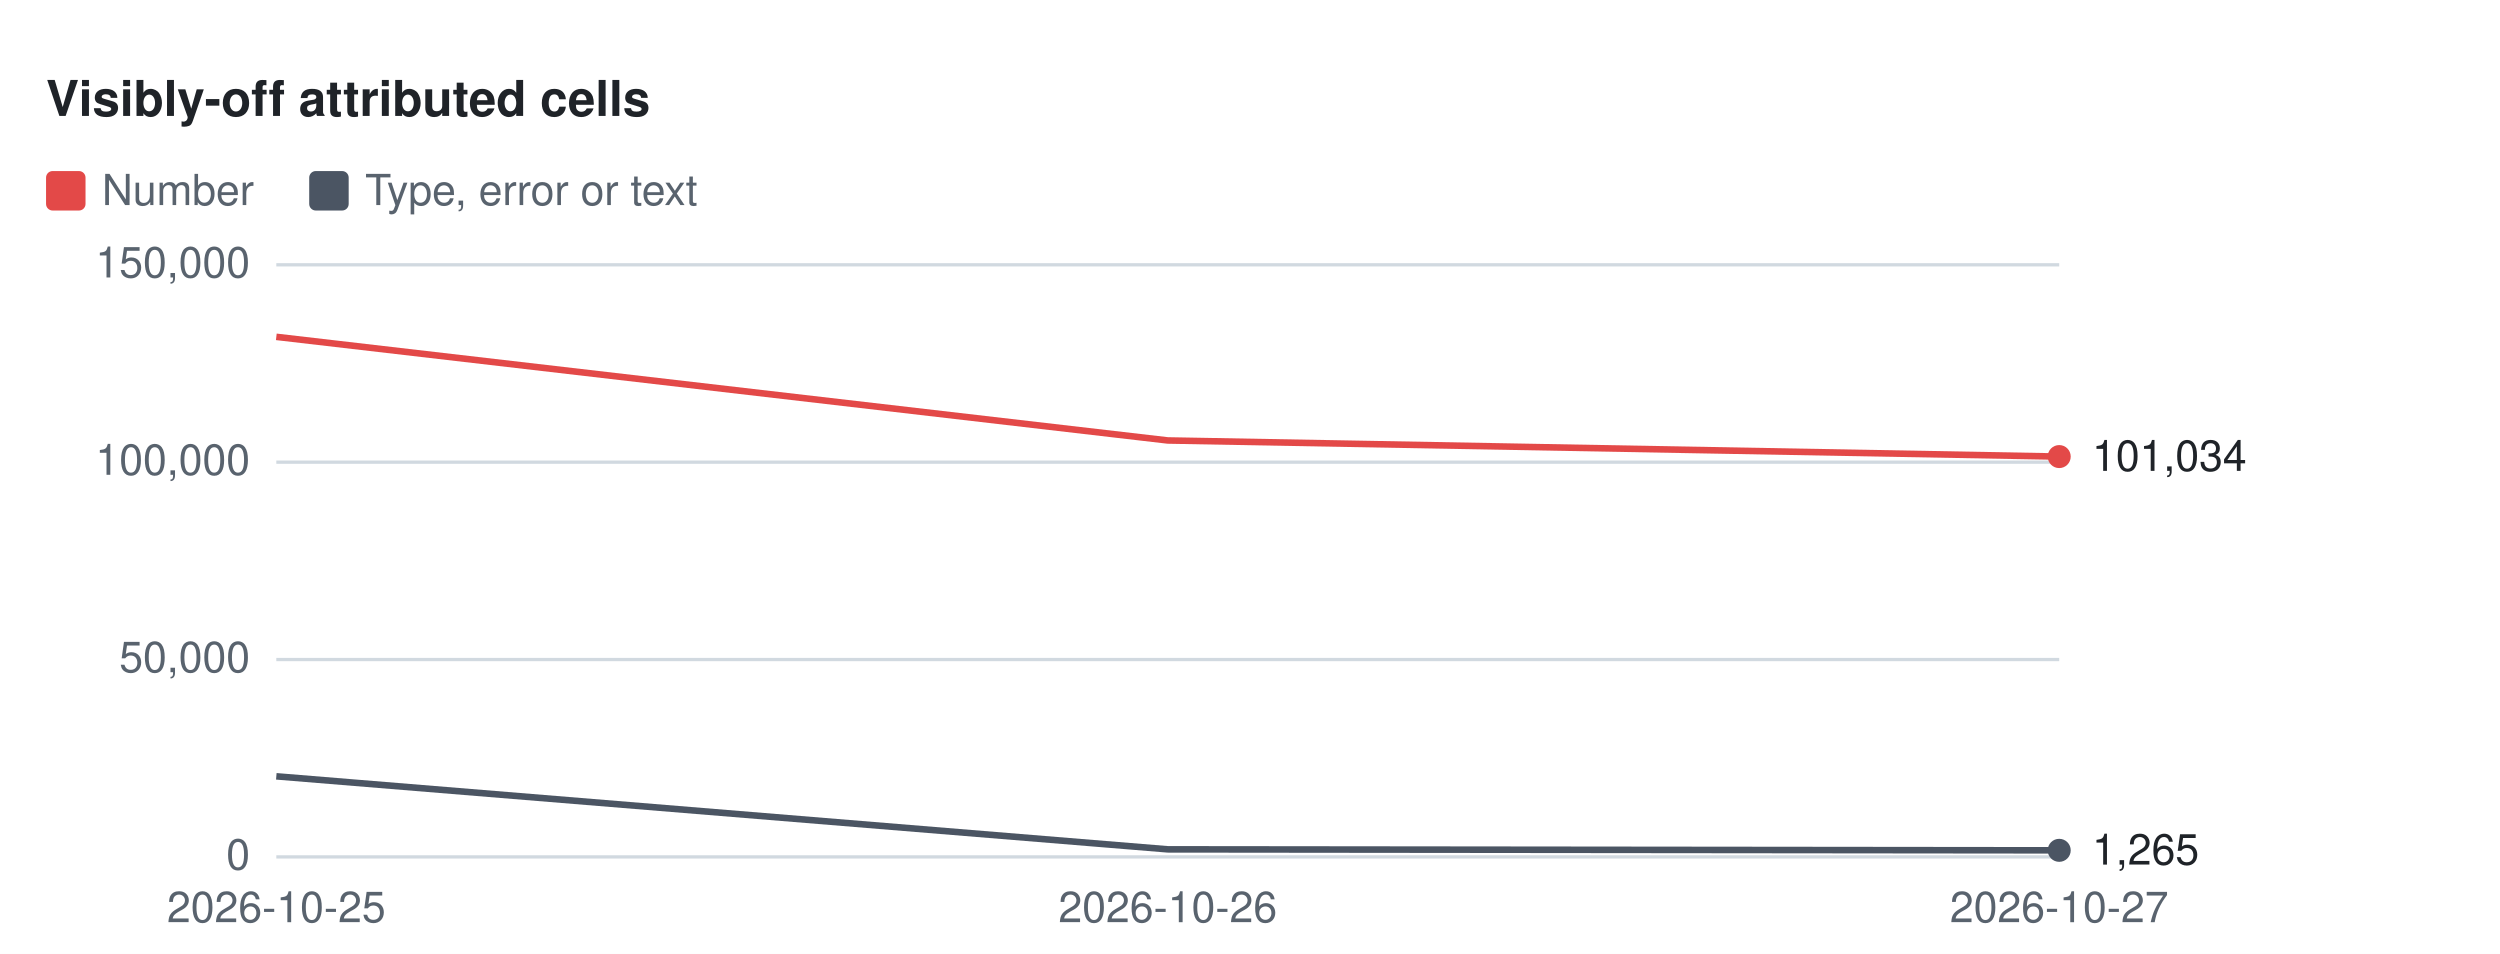
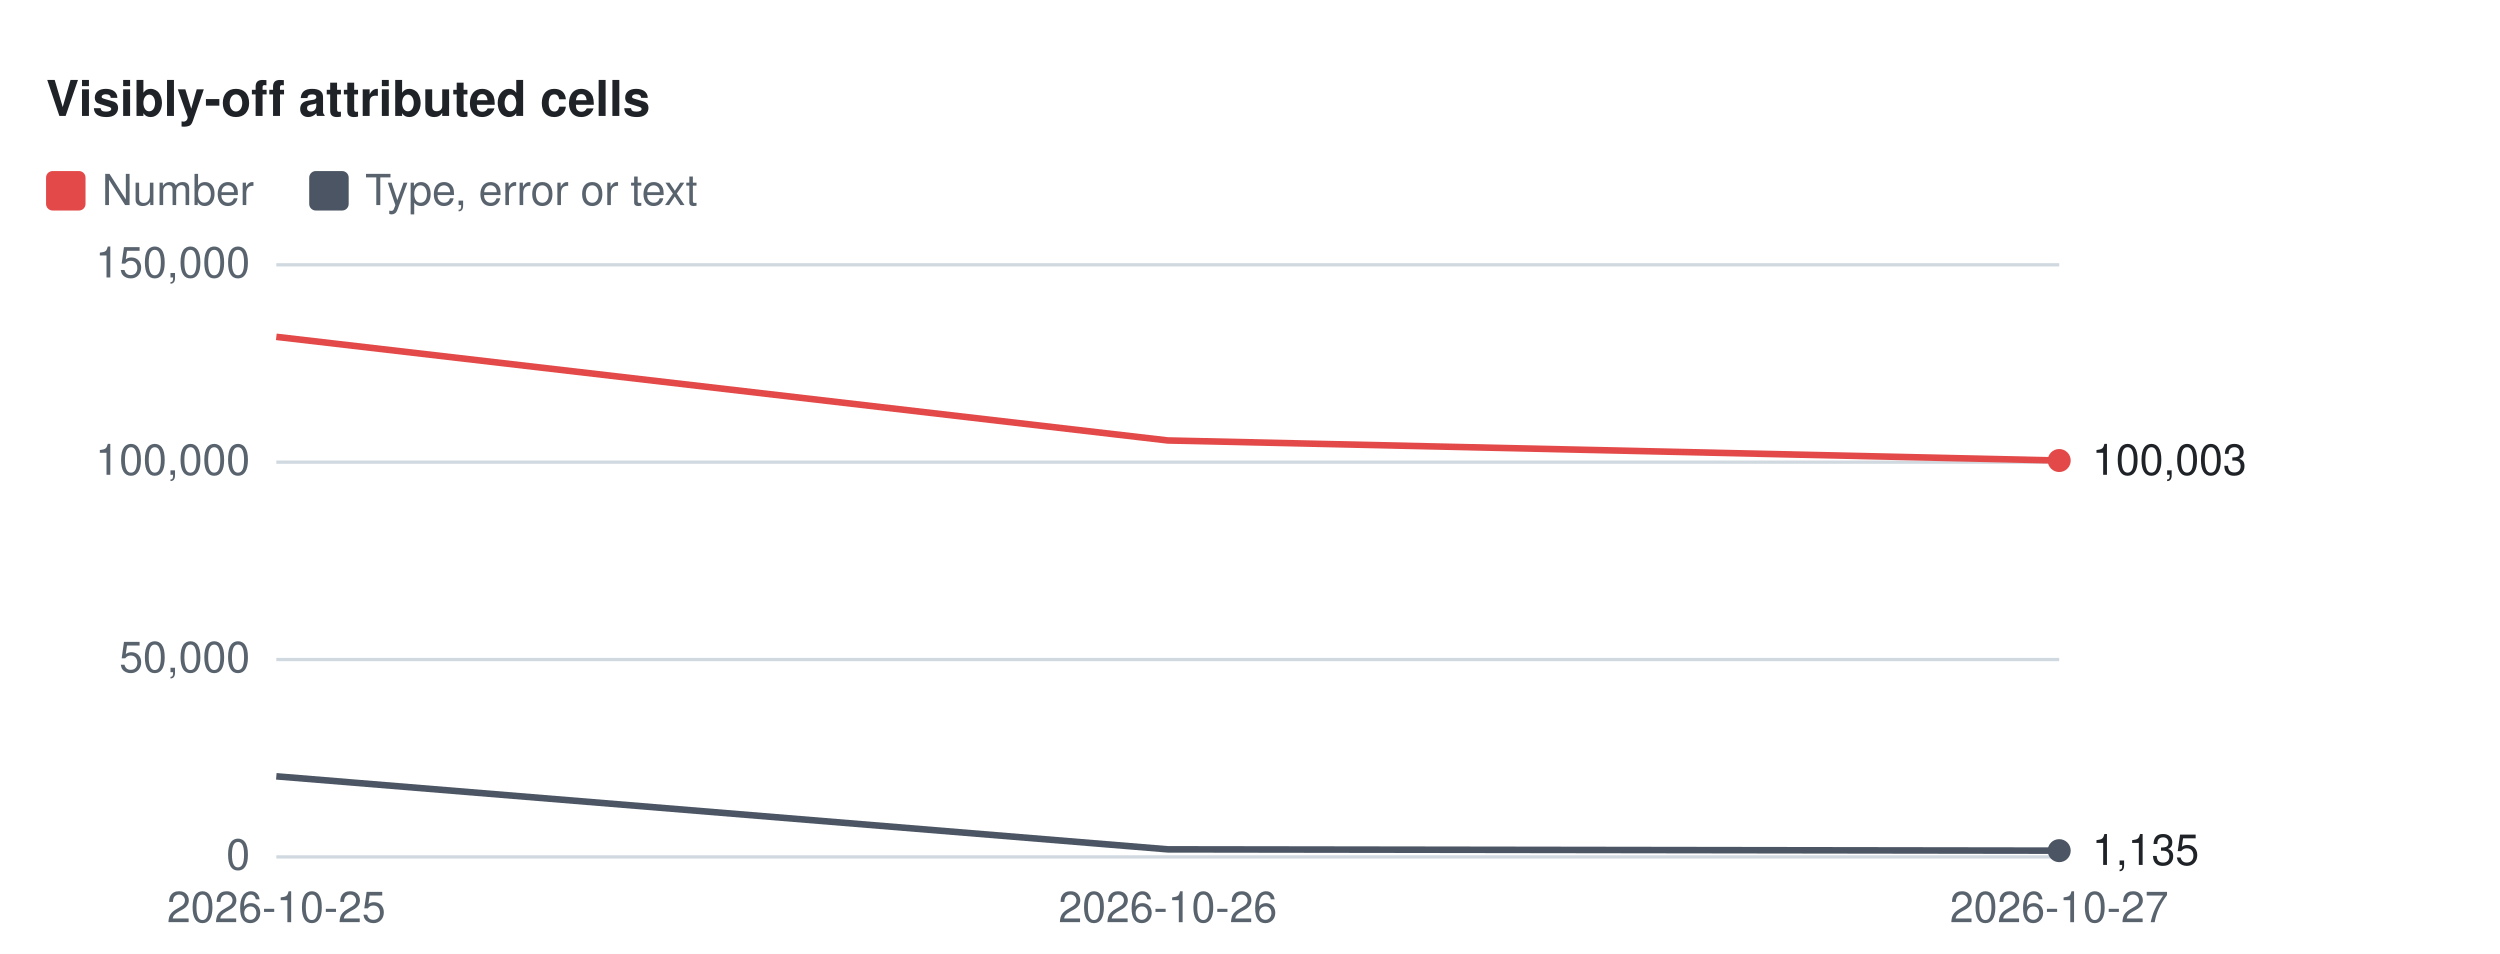
<svg xmlns="http://www.w3.org/2000/svg" width="760" height="290" viewBox="0 0 760 290" role="img" aria-labelledby="t d">
  <style>text{font-family:system-ui,-apple-system,'Segoe UI',Helvetica,Arial,sans-serif;font-size:13px}.title{font-size:15px;font-weight:600}.num{font-variant-numeric:tabular-nums}.bg{fill:#ffffff}.ink{fill:#1f2328}.muted{fill:#59636e}.grid{fill:#d1d9e0}.b-numeric{fill:#e34948}.b-other{fill:#4b5563}.s-numeric{stroke:#e34948}.s-other{stroke:#4b5563}@media (prefers-color-scheme: dark){.bg{fill:#0d1117}.ink{fill:#f0f6fc}.muted{fill:#9198a1}.grid{fill:#3d444d}.b-numeric{fill:#e66767}.b-other{fill:#9ca3af}.s-numeric{stroke:#e66767}.s-other{stroke:#9ca3af}}</style>
  <rect class="bg" fill="#ffffff" x="0" y="0" width="760" height="290" />
  <g transform="translate(14,14)">
    <text x="0.0" y="16.0" class="ink title" fill="#1f2328" text-anchor="start" dominant-baseline="middle">Visibly-off attributed cells</text>
    <rect class="b-numeric" fill="#e34948" x="0.0" y="38" width="12" height="12" rx="2" />
    <text x="17.0" y="44.0" class="muted" fill="#59636e" text-anchor="start" dominant-baseline="middle">Number</text>
    <rect class="b-other" fill="#4b5563" x="80.0" y="38" width="12" height="12" rx="2" />
    <text x="97.0" y="44.0" class="muted" fill="#59636e" text-anchor="start" dominant-baseline="middle">Type, error or text</text>
    <rect class="grid" fill="#d1d9e0" x="70" y="246.0" width="542" height="1" />
    <text x="62.0" y="246.0" class="muted num" fill="#59636e" text-anchor="end" dominant-baseline="middle">0</text>
    <rect class="grid" fill="#d1d9e0" x="70" y="186.0" width="542" height="1" />
    <text x="62.0" y="186.0" class="muted num" fill="#59636e" text-anchor="end" dominant-baseline="middle">50,000</text>
    <rect class="grid" fill="#d1d9e0" x="70" y="126.0" width="542" height="1" />
    <text x="62.0" y="126.0" class="muted num" fill="#59636e" text-anchor="end" dominant-baseline="middle">100,000</text>
    <rect class="grid" fill="#d1d9e0" x="70" y="66.0" width="542" height="1" />
    <text x="62.0" y="66.0" class="muted num" fill="#59636e" text-anchor="end" dominant-baseline="middle">150,000</text>
    <text x="70.0" y="262.0" class="muted num" fill="#59636e" text-anchor="middle" dominant-baseline="middle">2026-10-25</text>
    <text x="341.0" y="262.0" class="muted num" fill="#59636e" text-anchor="middle" dominant-baseline="middle">2026-10-26</text>
    <text x="612.0" y="262.0" class="muted num" fill="#59636e" text-anchor="middle" dominant-baseline="middle">2026-10-27</text>
-     <polyline class="s-numeric" stroke="#e34948" fill="none" stroke-width="2" stroke-linejoin="round" points="70.0,88.4 341.0,119.9 612.0,124.8" />
-     <circle class="b-numeric" fill="#e34948" cx="612.0" cy="124.8" r="3.5" />
-     <polyline class="s-other" stroke="#4b5563" fill="none" stroke-width="2" stroke-linejoin="round" points="70.0,222.0 341.0,244.2 612.0,244.5" />
-     <circle class="b-other" fill="#4b5563" cx="612.0" cy="244.5" r="3.5" />
-     <text x="622.0" y="124.8" class="ink num" fill="#1f2328" text-anchor="start" dominant-baseline="middle">101,034</text>
-     <text x="622.0" y="244.5" class="ink num" fill="#1f2328" text-anchor="start" dominant-baseline="middle">1,265</text>
+     <polyline class="s-numeric" stroke="#e34948" fill="none" stroke-width="2" stroke-linejoin="round" points="70.0,88.4 341.0,119.9 612.0,126.0" />
+     <circle class="b-numeric" fill="#e34948" cx="612.0" cy="126.0" r="3.5" />
+     <polyline class="s-other" stroke="#4b5563" fill="none" stroke-width="2" stroke-linejoin="round" points="70.0,222.0 341.0,244.2 612.0,244.6" />
+     <circle class="b-other" fill="#4b5563" cx="612.0" cy="244.6" r="3.5" />
+     <text x="622.0" y="126.0" class="ink num" fill="#1f2328" text-anchor="start" dominant-baseline="middle">100,003</text>
+     <text x="622.0" y="244.6" class="ink num" fill="#1f2328" text-anchor="start" dominant-baseline="middle">1,135</text>
  </g>
</svg>
